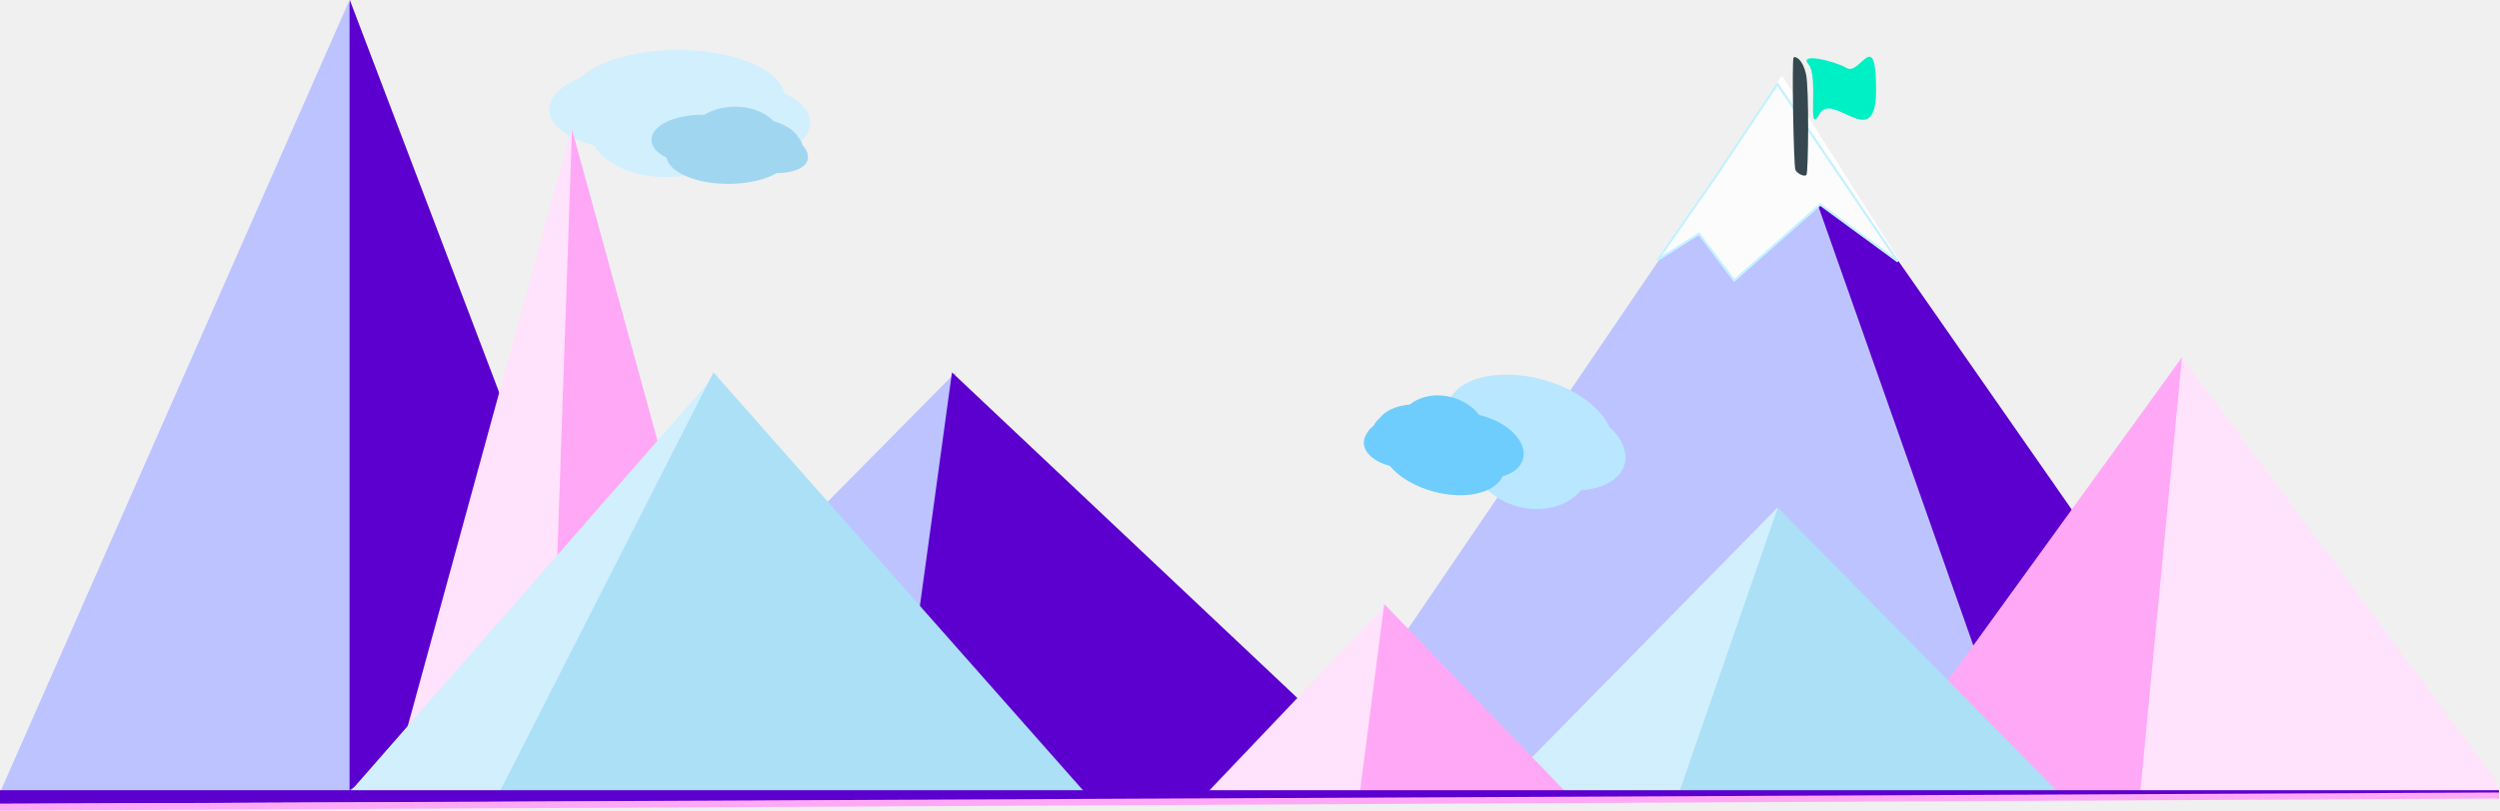
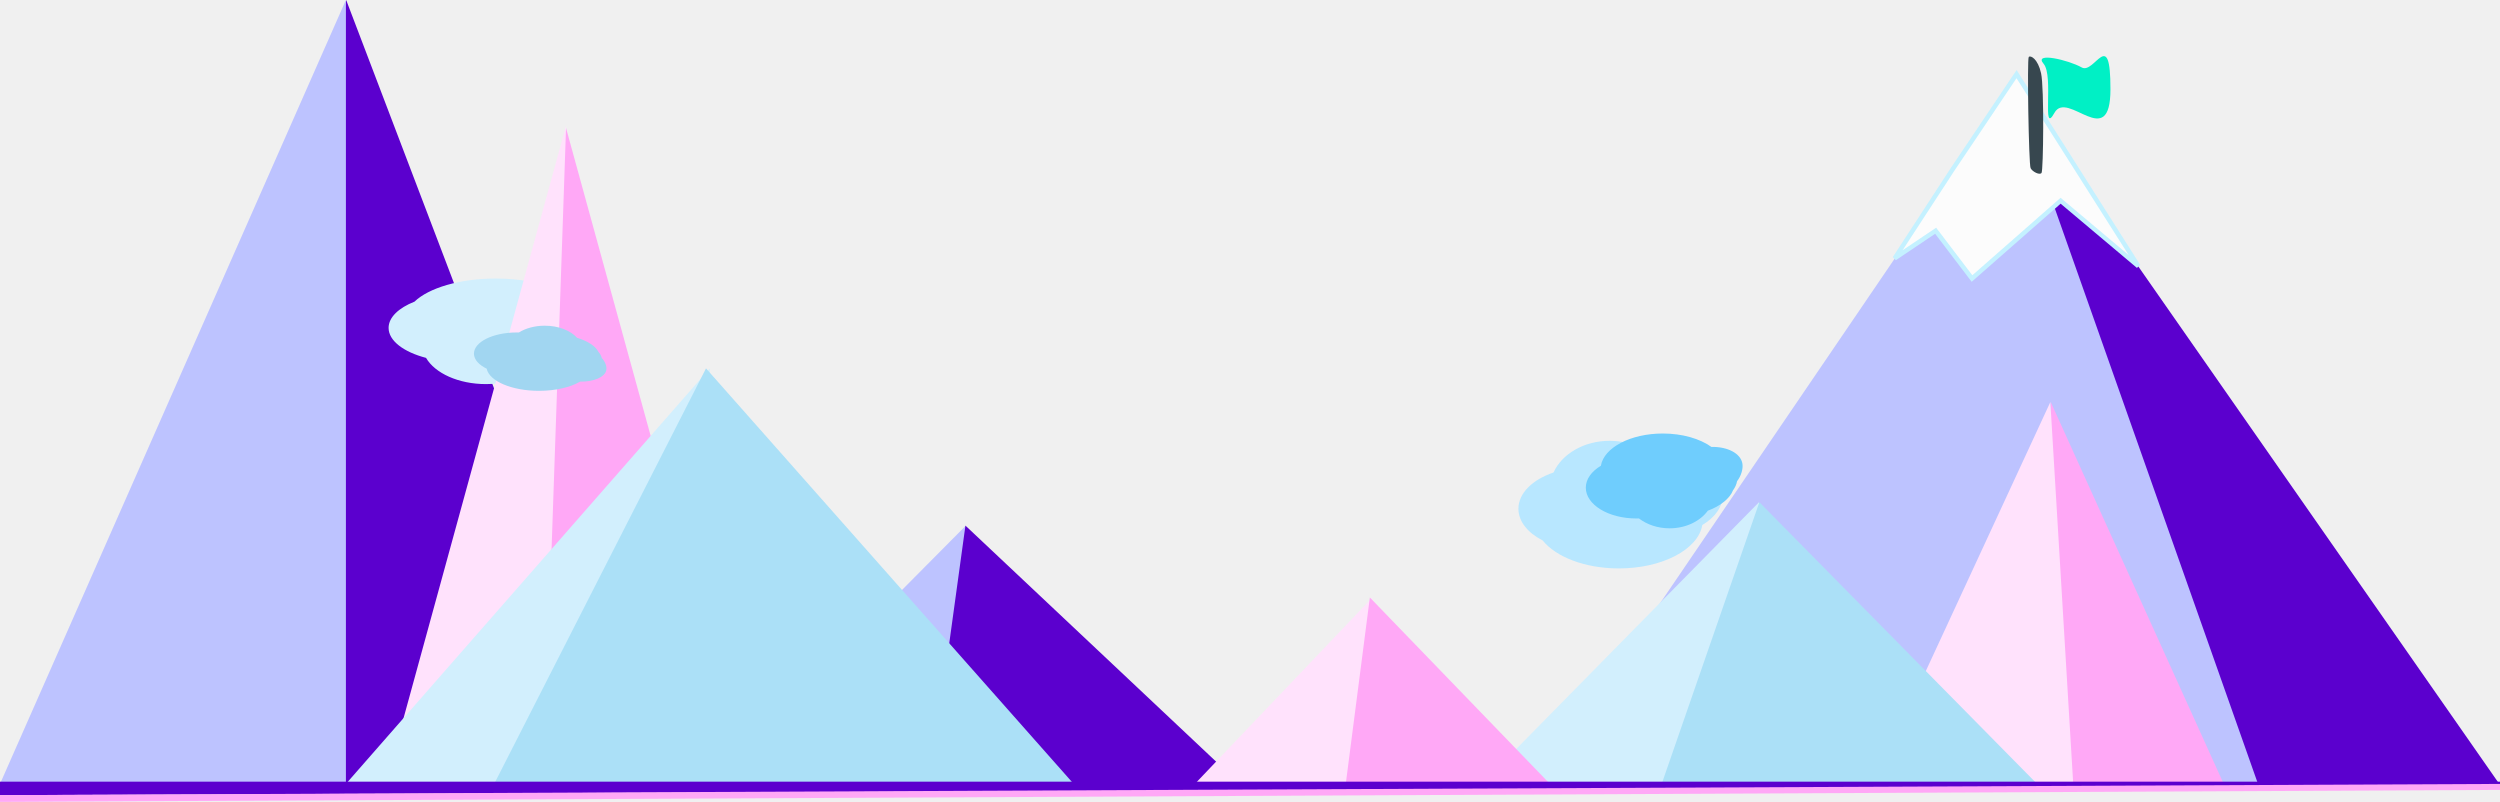
- <svg xmlns="http://www.w3.org/2000/svg" width="1101" height="357" viewBox="0 0 1101 357" fill="none">
+ <svg xmlns="http://www.w3.org/2000/svg" width="1113" height="357" viewBox="0 0 1113 357" fill="none">
  <path d="M154.115 0L95 349H287L154.115 0Z" fill="#5B00CE" />
-   <path d="M255.674 34.261C263.155 27.023 279.547 22 298.565 22C323.096 22 343.257 30.356 345.561 41.044C352.622 44.342 357 48.928 357 54C357 64.041 339.838 72.182 318.667 72.182C317.999 72.182 317.335 72.174 316.676 72.158C310.633 75.777 302.442 78 293.423 78C278.859 78 266.456 72.204 261.767 64.093C249.979 60.991 242 55.029 242 48.182C242 42.594 247.313 37.596 255.674 34.261Z" fill="#D2EFFD" />
+   <path d="M184.534 134.29C190.844 128.216 204.67 124 220.711 124C241.402 124 258.408 131.013 260.351 139.983C266.307 142.751 270 146.601 270 150.857C270 159.285 255.524 166.117 237.667 166.117C237.104 166.117 236.544 166.11 235.988 166.097C230.89 169.134 223.982 171 216.374 171C204.09 171 193.628 166.136 189.673 159.328C179.73 156.725 173 151.72 173 145.974C173 141.285 177.482 137.089 184.534 134.29Z" fill="#D2EFFD" />
  <path d="M154 0V349H0L154 0Z" fill="#BDC3FF" />
+   <path d="M686.81 240.625C692.723 247.968 705.681 253.064 720.715 253.064C740.106 253.064 756.043 244.586 757.865 233.742C763.447 230.396 766.907 225.743 766.907 220.597C766.907 210.409 753.341 202.15 736.605 202.15C736.077 202.15 735.553 202.158 735.031 202.175C730.254 198.502 723.78 196.247 716.65 196.247C705.137 196.247 695.332 202.127 691.626 210.357C682.307 213.504 676 219.554 676 226.5C676 232.169 680.2 237.241 686.81 240.625Z" fill="#B8E7FF" />
  <path d="M252 56V344H173L252 56Z" fill="#FFE2FC" />
  <path d="M252 57L242 348H332L252 57Z" fill="#FFA8F6" />
-   <path d="M421 164V348H328.548H233.878H154L233.878 296.25L324.414 261.662L421 164Z" fill="#BDC3FF" />
-   <path d="M419.415 164L394 349H611V344.53L419.415 164Z" fill="#5B00CE" />
+   <path d="M430 234V348H372.521H313.662H264L313.662 315.937L369.95 294.508L430 234Z" fill="#BDC3FF" />
+   <path d="M429.811 234L414 349H549V346.221L429.811 234Z" fill="#5B00CE" />
  <path d="M316 164V349H154L316 164Z" fill="#D2EFFD" />
-   <path d="M785.071 33.269L839.953 119.657L803.951 87.865L765.972 121.411L750.386 100.801L730.409 113.408L757.521 74.544L785.071 33.269Z" fill="white" />
-   <path d="M783.095 38.531L783.095 349.44H999.987L783.095 38.531Z" fill="#5B00CE" />
-   <path d="M782.656 38.531L892.419 349.44H606.431H571L782.656 38.531Z" fill="#BDC3FF" />
-   <path d="M961.335 157.369L961.335 349.44H822.171L961.335 157.369Z" fill="#FFA8F6" />
-   <path d="M961.335 157.369L942.875 349.44H1100.5V344.799L961.335 157.369Z" fill="#FFE2FC" />
+   <path d="M897.854 33L952 119.249L916.48 87.507L879.011 121L863.634 100.423L845 113.601L870.673 74.209L897.854 33Z" fill="white" />
+   <path d="M896.096 38.531L896.096 349.44H1112.99L896.096 38.531Z" fill="#5B00CE" />
+   <path d="M895.656 38.531L1005.42 349.44H719.431H684L895.656 38.531Z" fill="#BDC3FF" />
+   <path d="M913 179L913 349H990L913 179Z" fill="#FFA8F6" />
+   <path d="M912.811 179L923 349H836V344.893L912.811 179Z" fill="#FFE2FC" />
  <path d="M783.096 223.585L783.096 349.44H659.283L783.096 223.585Z" fill="#D2EFFD" />
  <path d="M783.271 223.585L739.629 349.44H907.348L783.271 223.585Z" fill="#ABE0F7" />
-   <path d="M783.099 37.014L836.156 115.131L802.27 90.311L801.945 90.073L801.643 90.34L764.07 123.529L748.809 103.349L748.532 102.983L748.143 103.228L730.259 114.515L755.955 77.681L755.955 77.681L755.96 77.672L783.099 37.014Z" fill="#FCFCFC" stroke="#C4F1FF" />
-   <path d="M708.995 187.931C705.184 179.307 693.987 171.031 679.465 167.14C660.735 162.121 643.146 166.186 638.58 176.188C632.322 177.976 627.775 181.575 626.443 186.545C623.806 196.386 634.773 207.875 650.939 212.207C651.449 212.343 651.958 212.471 652.465 212.59C656.129 217.374 661.799 221.228 668.686 223.073C679.807 226.053 690.799 222.911 696.51 215.92C706.325 215.293 713.983 211.082 715.781 204.372C717.248 198.896 714.504 192.91 708.995 187.931Z" fill="#B8E7FF" />
-   <path d="M605.229 187.445C602.846 189.212 601.121 192.107 600.9 194.388C600.45 199.022 605.334 203.425 612.314 205.159C616.277 209.983 623.209 214.249 631.659 216.513C645.56 220.238 658.615 217.216 662.006 209.785C666.651 208.456 670.026 205.782 671.016 202.09C672.975 194.779 664.837 186.247 652.839 183.032C652.461 182.931 652.083 182.836 651.706 182.748C648.988 179.195 644.78 176.333 639.668 174.963C632.657 173.085 625.713 174.488 621.183 178.137C615.224 178.681 610.328 180.863 607.993 184.007C606.786 184.985 605.843 186.137 605.229 187.445Z" fill="#6FCDFD" />
-   <path d="M790.207 25.344C791.019 24.532 794.27 26.155 795.692 32.649C797.114 39.142 796.708 75.86 795.895 76.981C795.083 78.102 791.832 76.479 791.019 74.856C790.207 73.232 789.394 26.155 790.207 25.344Z" fill="#37474F" />
-   <path d="M796.804 28.388C801.486 33.832 795.82 60.771 801.631 50.246C807.442 39.722 826.573 68.057 826.573 39.722C826.573 11.387 819.462 33.268 813.774 30.021C808.085 26.774 792.121 22.945 796.804 28.388Z" fill="#00F0C5" />
+   <path d="M897.772 33L952 118.5L917.38 89.366L877.936 124L861.748 102.721L843.5 115L869.158 75.614L897.772 33Z" fill="#FCFCFC" stroke="#C4F1FF" stroke-width="2" />
+   <path d="M773.335 214.237C775.18 211.913 776.097 208.671 775.721 206.411C774.956 201.818 769.099 198.829 761.908 198.961C756.831 195.327 749.031 193 740.283 193C725.891 193 714.063 199.298 712.711 207.353C708.568 209.839 706 213.296 706 217.118C706 224.687 716.069 230.822 728.49 230.822C728.881 230.822 729.271 230.816 729.658 230.804C733.203 233.532 738.008 235.207 743.3 235.207C750.559 235.207 756.903 232.054 760.335 227.357C765.95 225.29 770.114 221.915 771.555 218.274C772.469 217.016 773.081 215.66 773.335 214.237Z" fill="#6FCDFD" />
+   <path d="M903.208 25.344C904.02 24.532 907.271 26.155 908.693 32.649C910.115 39.142 909.709 75.86 908.896 76.981C908.084 78.102 904.833 76.479 904.02 74.856C903.208 73.232 902.395 26.155 903.208 25.344Z" fill="#37474F" />
+   <path d="M909.804 28.388C914.486 33.832 908.82 60.771 914.631 50.246C920.442 39.722 939.573 68.057 939.573 39.722C939.573 11.387 932.462 33.268 926.773 30.021C921.085 26.774 905.121 22.945 909.804 28.388Z" fill="#00F0C5" />
  <path d="M314.317 164L220 349H478L314.317 164Z" fill="#ABE0F7" />
  <path d="M611 266V350H531L611 266Z" fill="#FFE2FC" />
  <path d="M609.859 266L599 350H691L609.859 266Z" fill="#FFA8F6" />
-   <path d="M353.56 63.892C355.383 65.764 356.29 68.376 355.918 70.197C355.162 73.897 349.372 76.304 342.264 76.198C337.246 79.126 329.535 81 320.888 81C306.662 81 294.97 75.927 293.634 69.438C289.539 67.435 287 64.651 287 61.571C287 55.475 296.953 50.532 309.231 50.532C309.618 50.532 310.003 50.537 310.385 50.547C313.89 48.35 318.64 47 323.87 47C331.046 47 337.317 49.54 340.709 53.324C346.259 54.989 350.376 57.708 351.8 60.641C352.703 61.654 353.308 62.747 353.56 63.892Z" fill="#A1D6F1" />
-   <path d="M0 348H1101V349.8L0 354V348Z" fill="#5B00CE" />
-   <path d="M0 354L1101 349V351.667L0 357V354Z" fill="#FFA8F6" />
+   <path d="M267.913 159.408C269.473 161.005 270.248 163.233 269.93 164.786C269.283 167.941 264.332 169.995 258.255 169.905C253.964 172.401 247.371 174 239.977 174C227.813 174 217.815 169.673 216.672 164.138C213.171 162.43 211 160.055 211 157.429C211 152.228 219.511 148.013 230.009 148.013C230.34 148.013 230.669 148.017 230.996 148.025C233.993 146.151 238.054 145 242.527 145C248.662 145 254.025 147.166 256.925 150.394C261.671 151.814 265.191 154.133 266.409 156.635C267.181 157.499 267.698 158.431 267.913 159.408Z" fill="#A1D6F1" />
+   <path d="M0 348H1113V349.8L0 354V348Z" fill="#5B00CE" />
+   <path d="M0 354L1113 349V351.667L0 357V354Z" fill="#FFA8F6" />
</svg>
